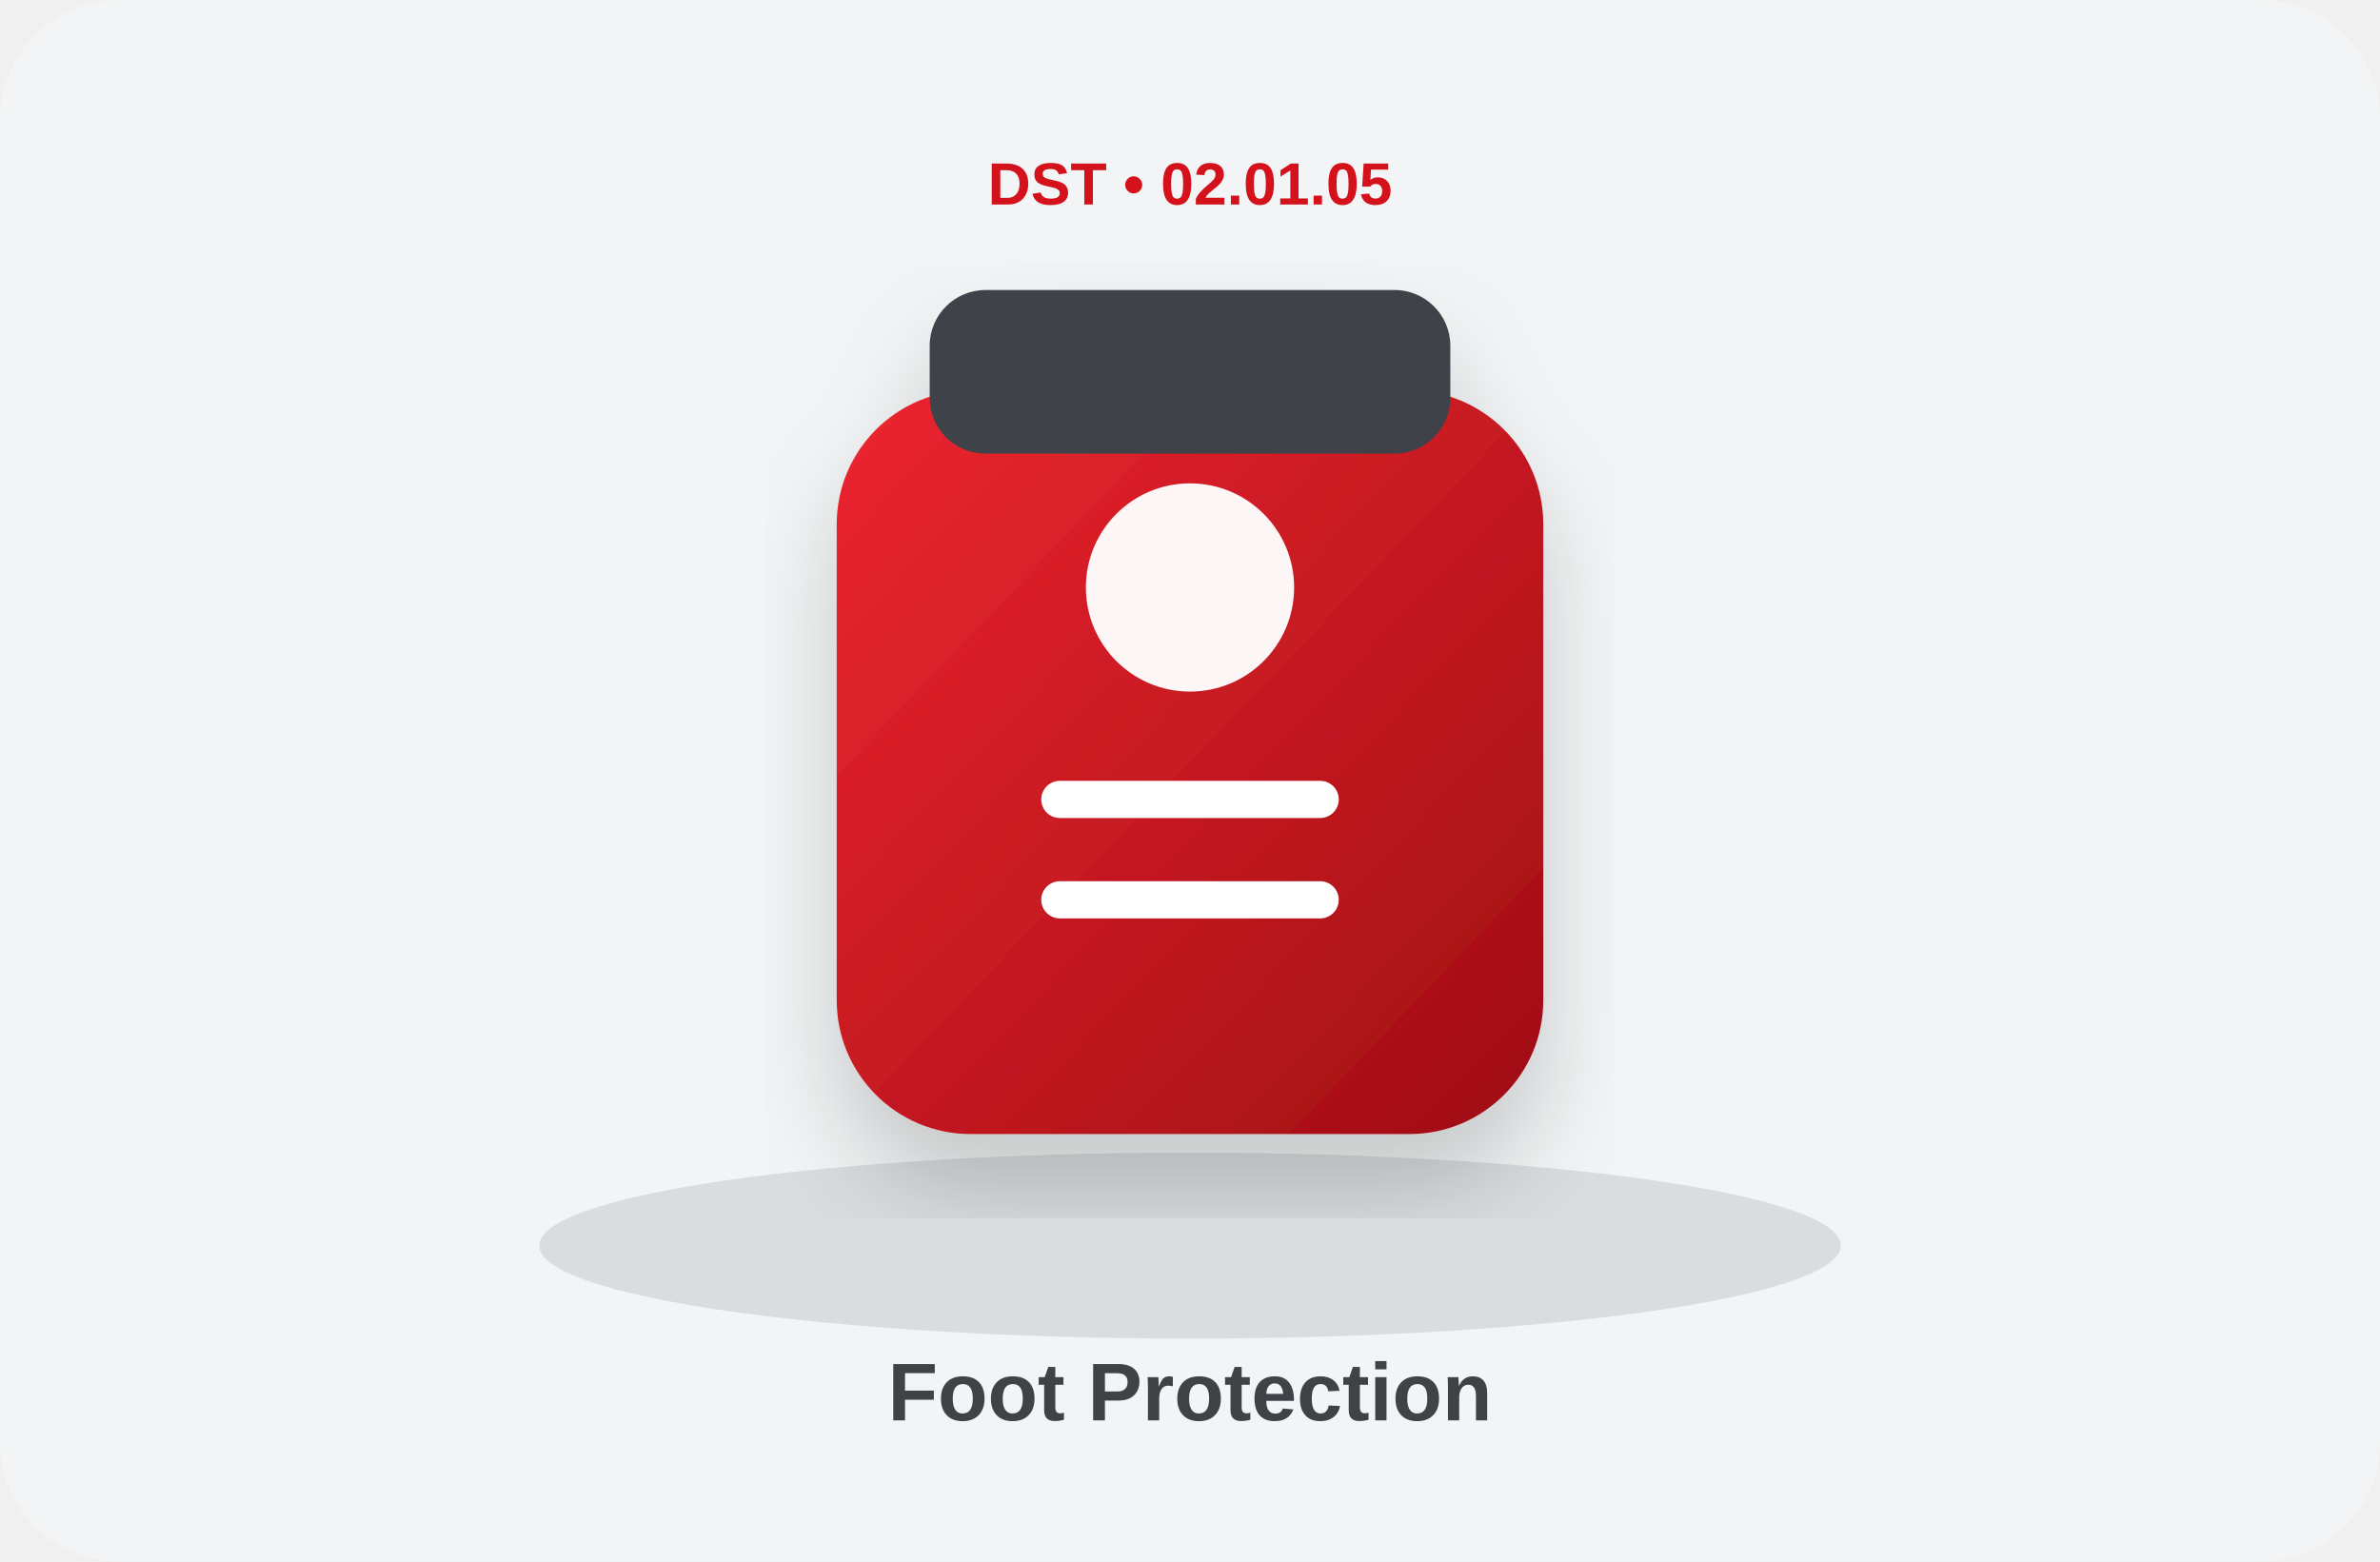
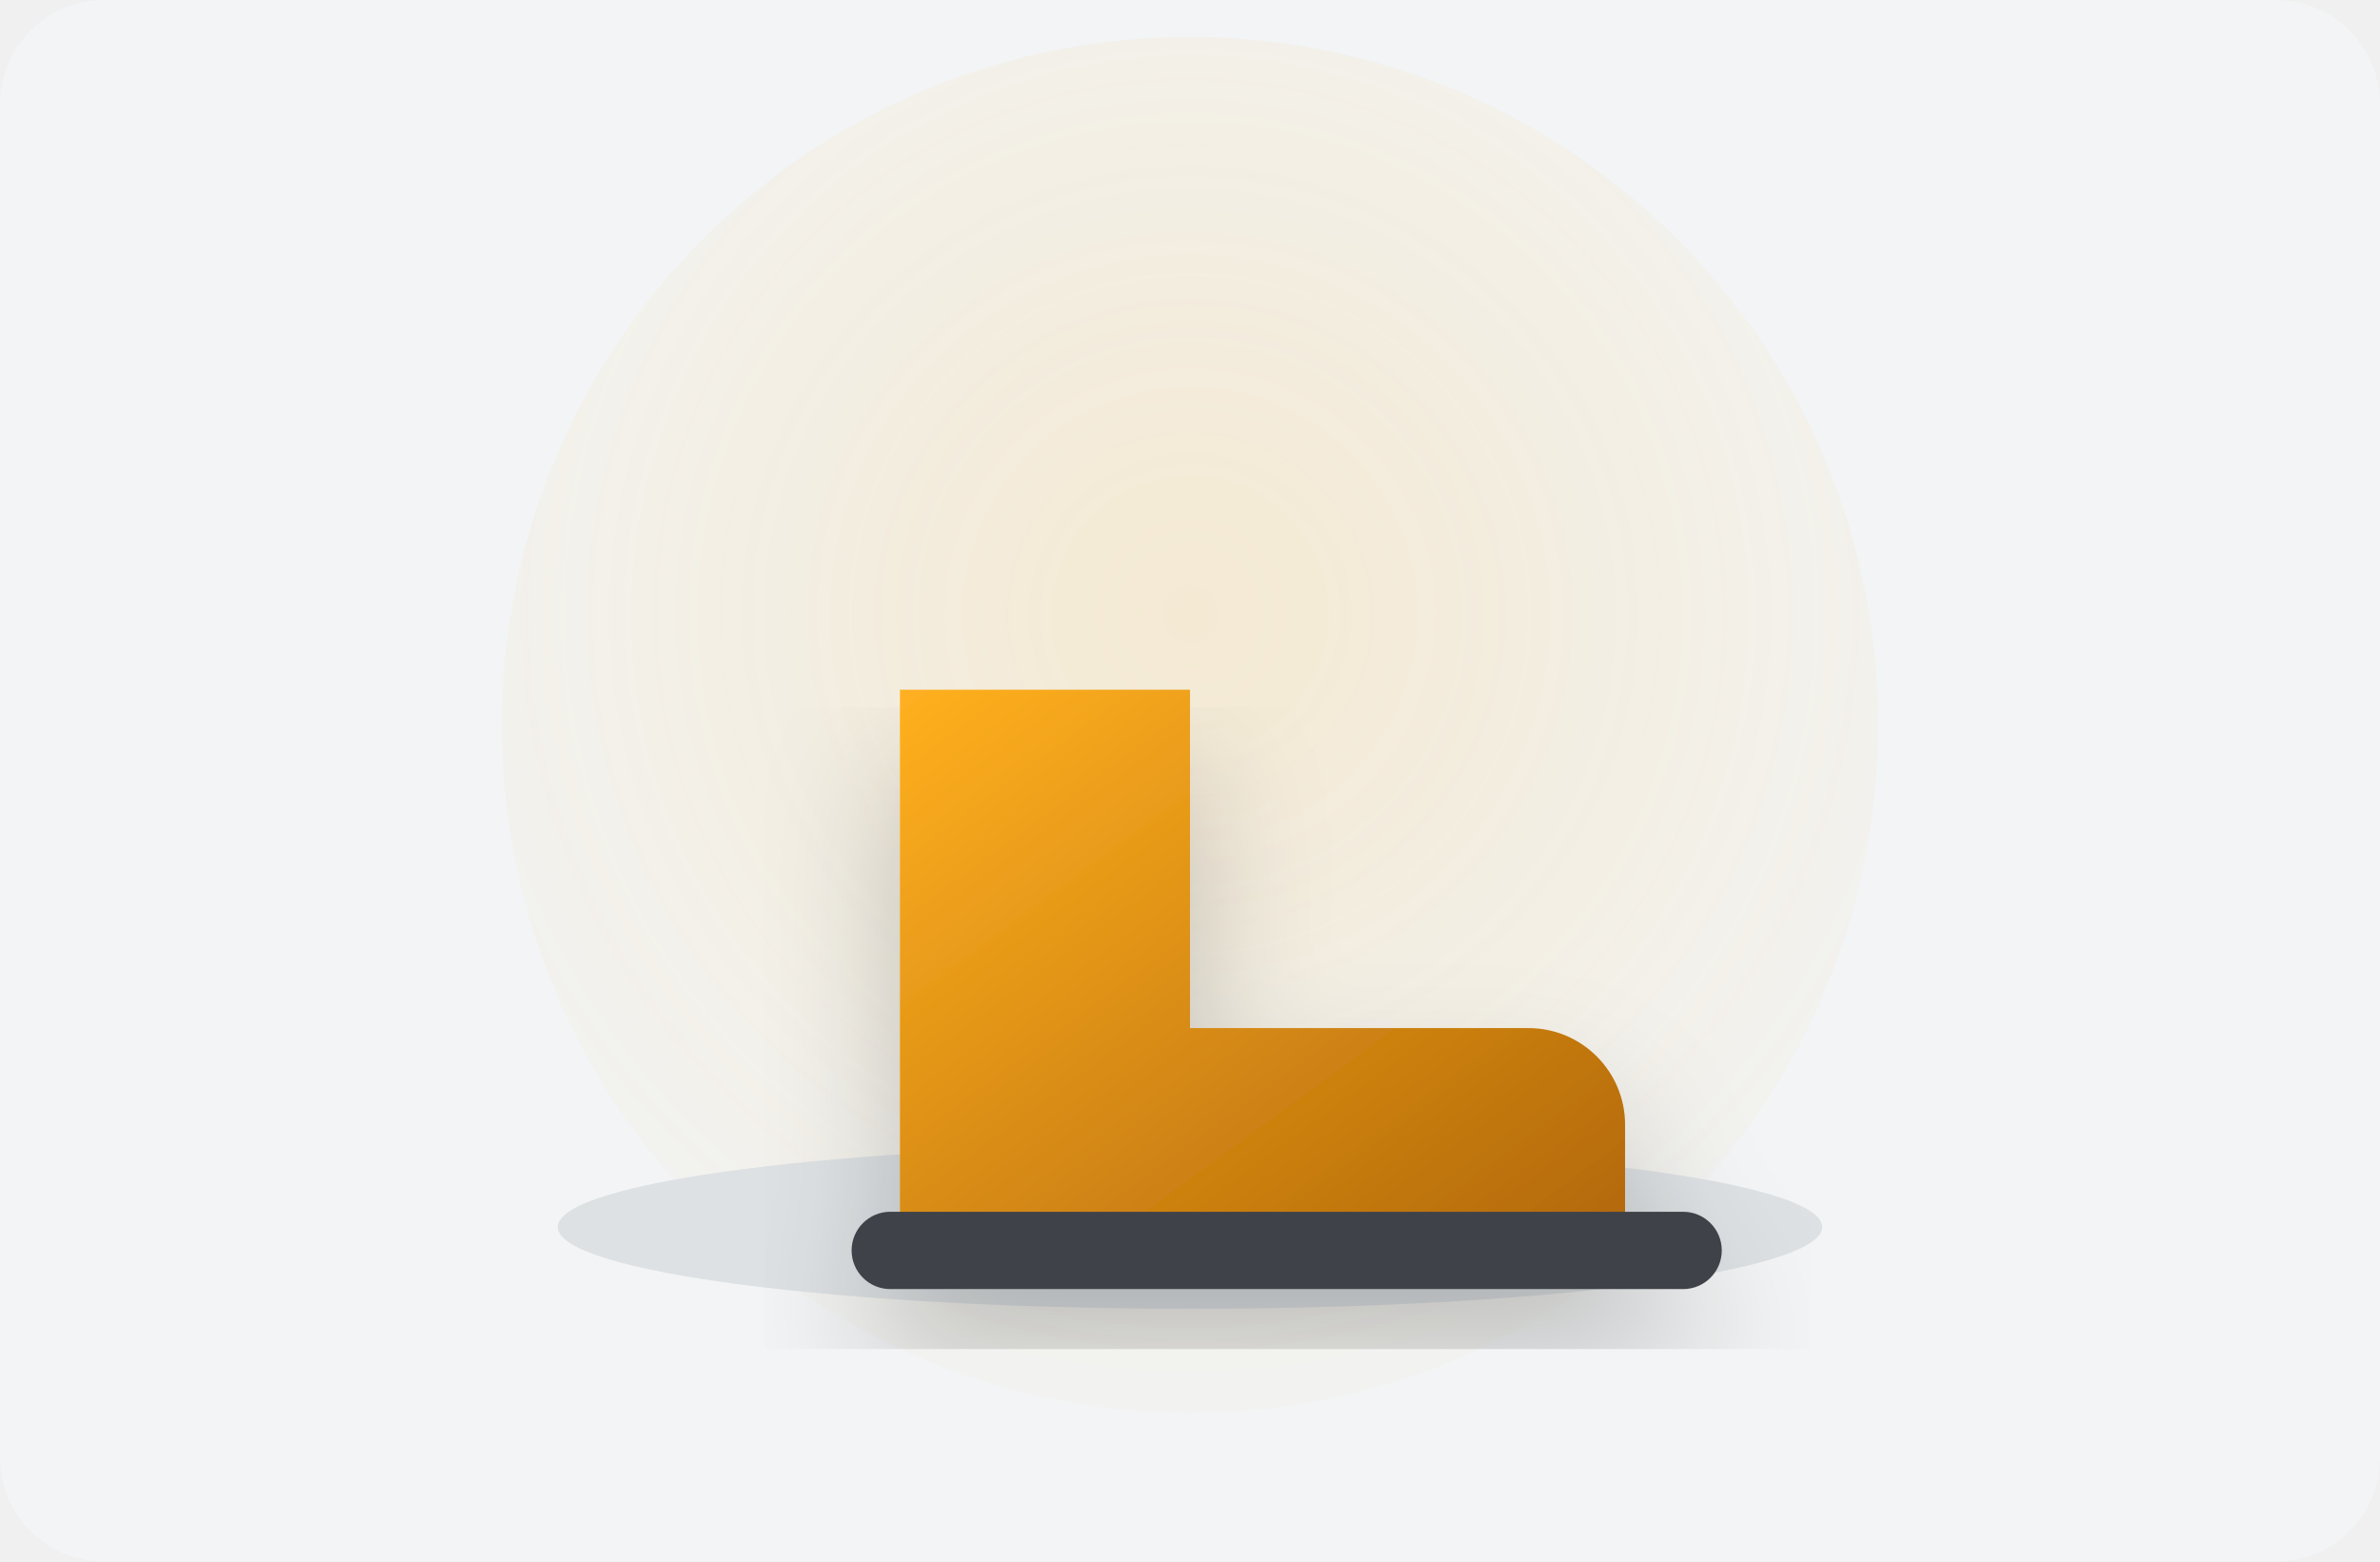
<svg xmlns="http://www.w3.org/2000/svg" viewBox="0 0 640 420">
  <defs>
    <linearGradient id="g" x1="0" y1="0" x2="1" y2="1">
-       <stop stop-color="#ed2630" />
-       <stop offset="1" stop-color="#9e0d14" />
+       <stop stop-color="#ffb020" />
+       <stop offset="1" stop-color="#b3690a" />
+     </linearGradient>
+     <radialGradient id="bg" cx="50%" cy="42%" r="65%">
+       <stop offset="0%" stop-color="#ffb020" stop-opacity=".16" />
+       <stop offset="100%" stop-color="#ffb020" stop-opacity="0" />
+     </radialGradient>
+     <linearGradient id="hl" x1="0" y1="0" x2="0" y2="1">
+       <stop stop-color="#ffffff" stop-opacity=".55" />
+       <stop offset="1" stop-color="#ffffff" stop-opacity="0" />
    </linearGradient>
    <filter id="sh">
-       <feDropShadow dx="0" dy="15" stdDeviation="13" flood-opacity=".18" />
+       <feDropShadow dx="0" dy="16" stdDeviation="14" flood-opacity=".2" />
    </filter>
  </defs>
-   <rect width="640" height="420" rx="32" fill="#f2f4f5" />
-   <ellipse cx="320" cy="335" rx="175" ry="25" fill="#d9dde0" />
-   <g filter="url(#sh)">
-     <rect x="225" y="105" width="190" height="200" rx="36" fill="url(#g)" />
-     <rect x="250" y="78" width="140" height="44" rx="15" fill="#3f4348" />
-     <circle cx="320" cy="158" r="28" fill="#fff" opacity=".96" />
-     <path d="M285 215h70M285 242h70" stroke="#fff" stroke-width="10" stroke-linecap="round" />
+   <rect width="640" height="420" rx="28" fill="#f2f4f5" />
+   <circle cx="320" cy="195" r="185" fill="url(#bg)" />
+   <ellipse cx="320" cy="330" rx="170" ry="22" fill="#dde1e3" />
+   <g transform="translate(320,205) scale(1.3) translate(-320,-205)">
+     <g filter="url(#sh)">
+       <path d="M260 300v-110h60v70h70a20 20 0 0 1 20 20v20z" fill="url(#g)" />
+       <rect x="250" y="298" width="180" height="16" rx="8" fill="#3f4348" />
+     </g>
  </g>
-   <text x="320" y="55" text-anchor="middle" font-family="Arial" font-size="16" font-weight="800" fill="#d4121c">DST • 02.01.05</text>
-   <text x="320" y="382" text-anchor="middle" font-family="Arial" font-size="22" font-weight="700" fill="#3f4348">Foot Protection</text>
</svg>
